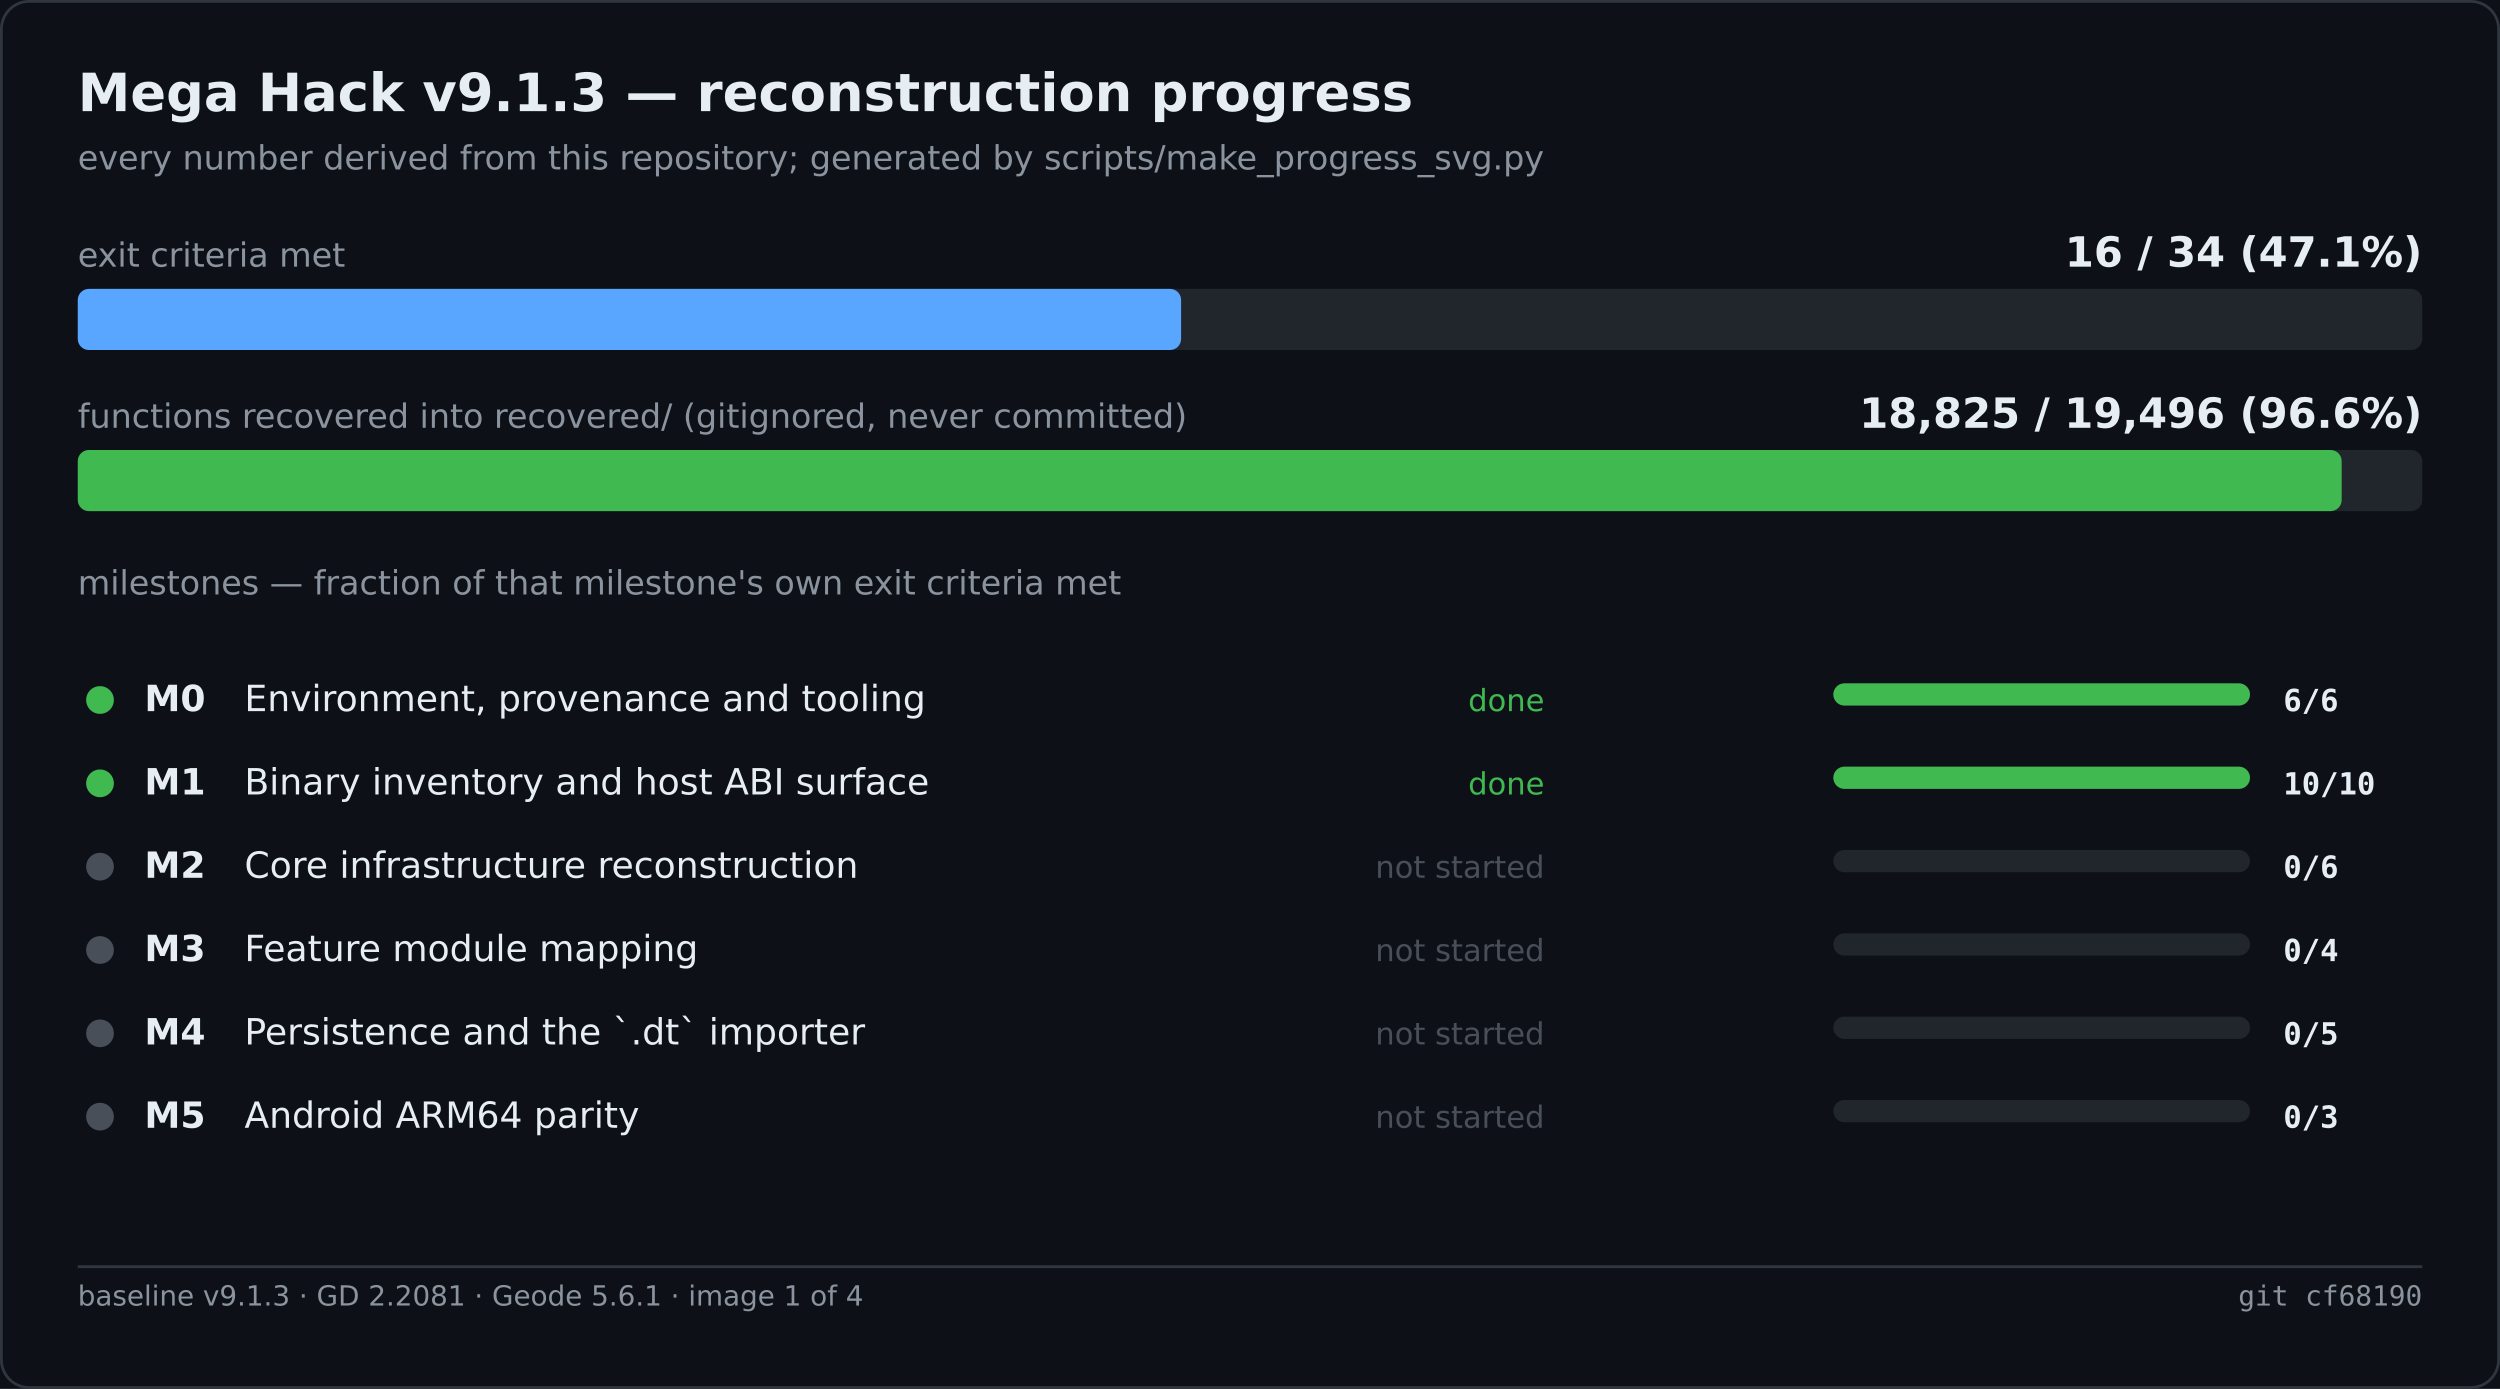
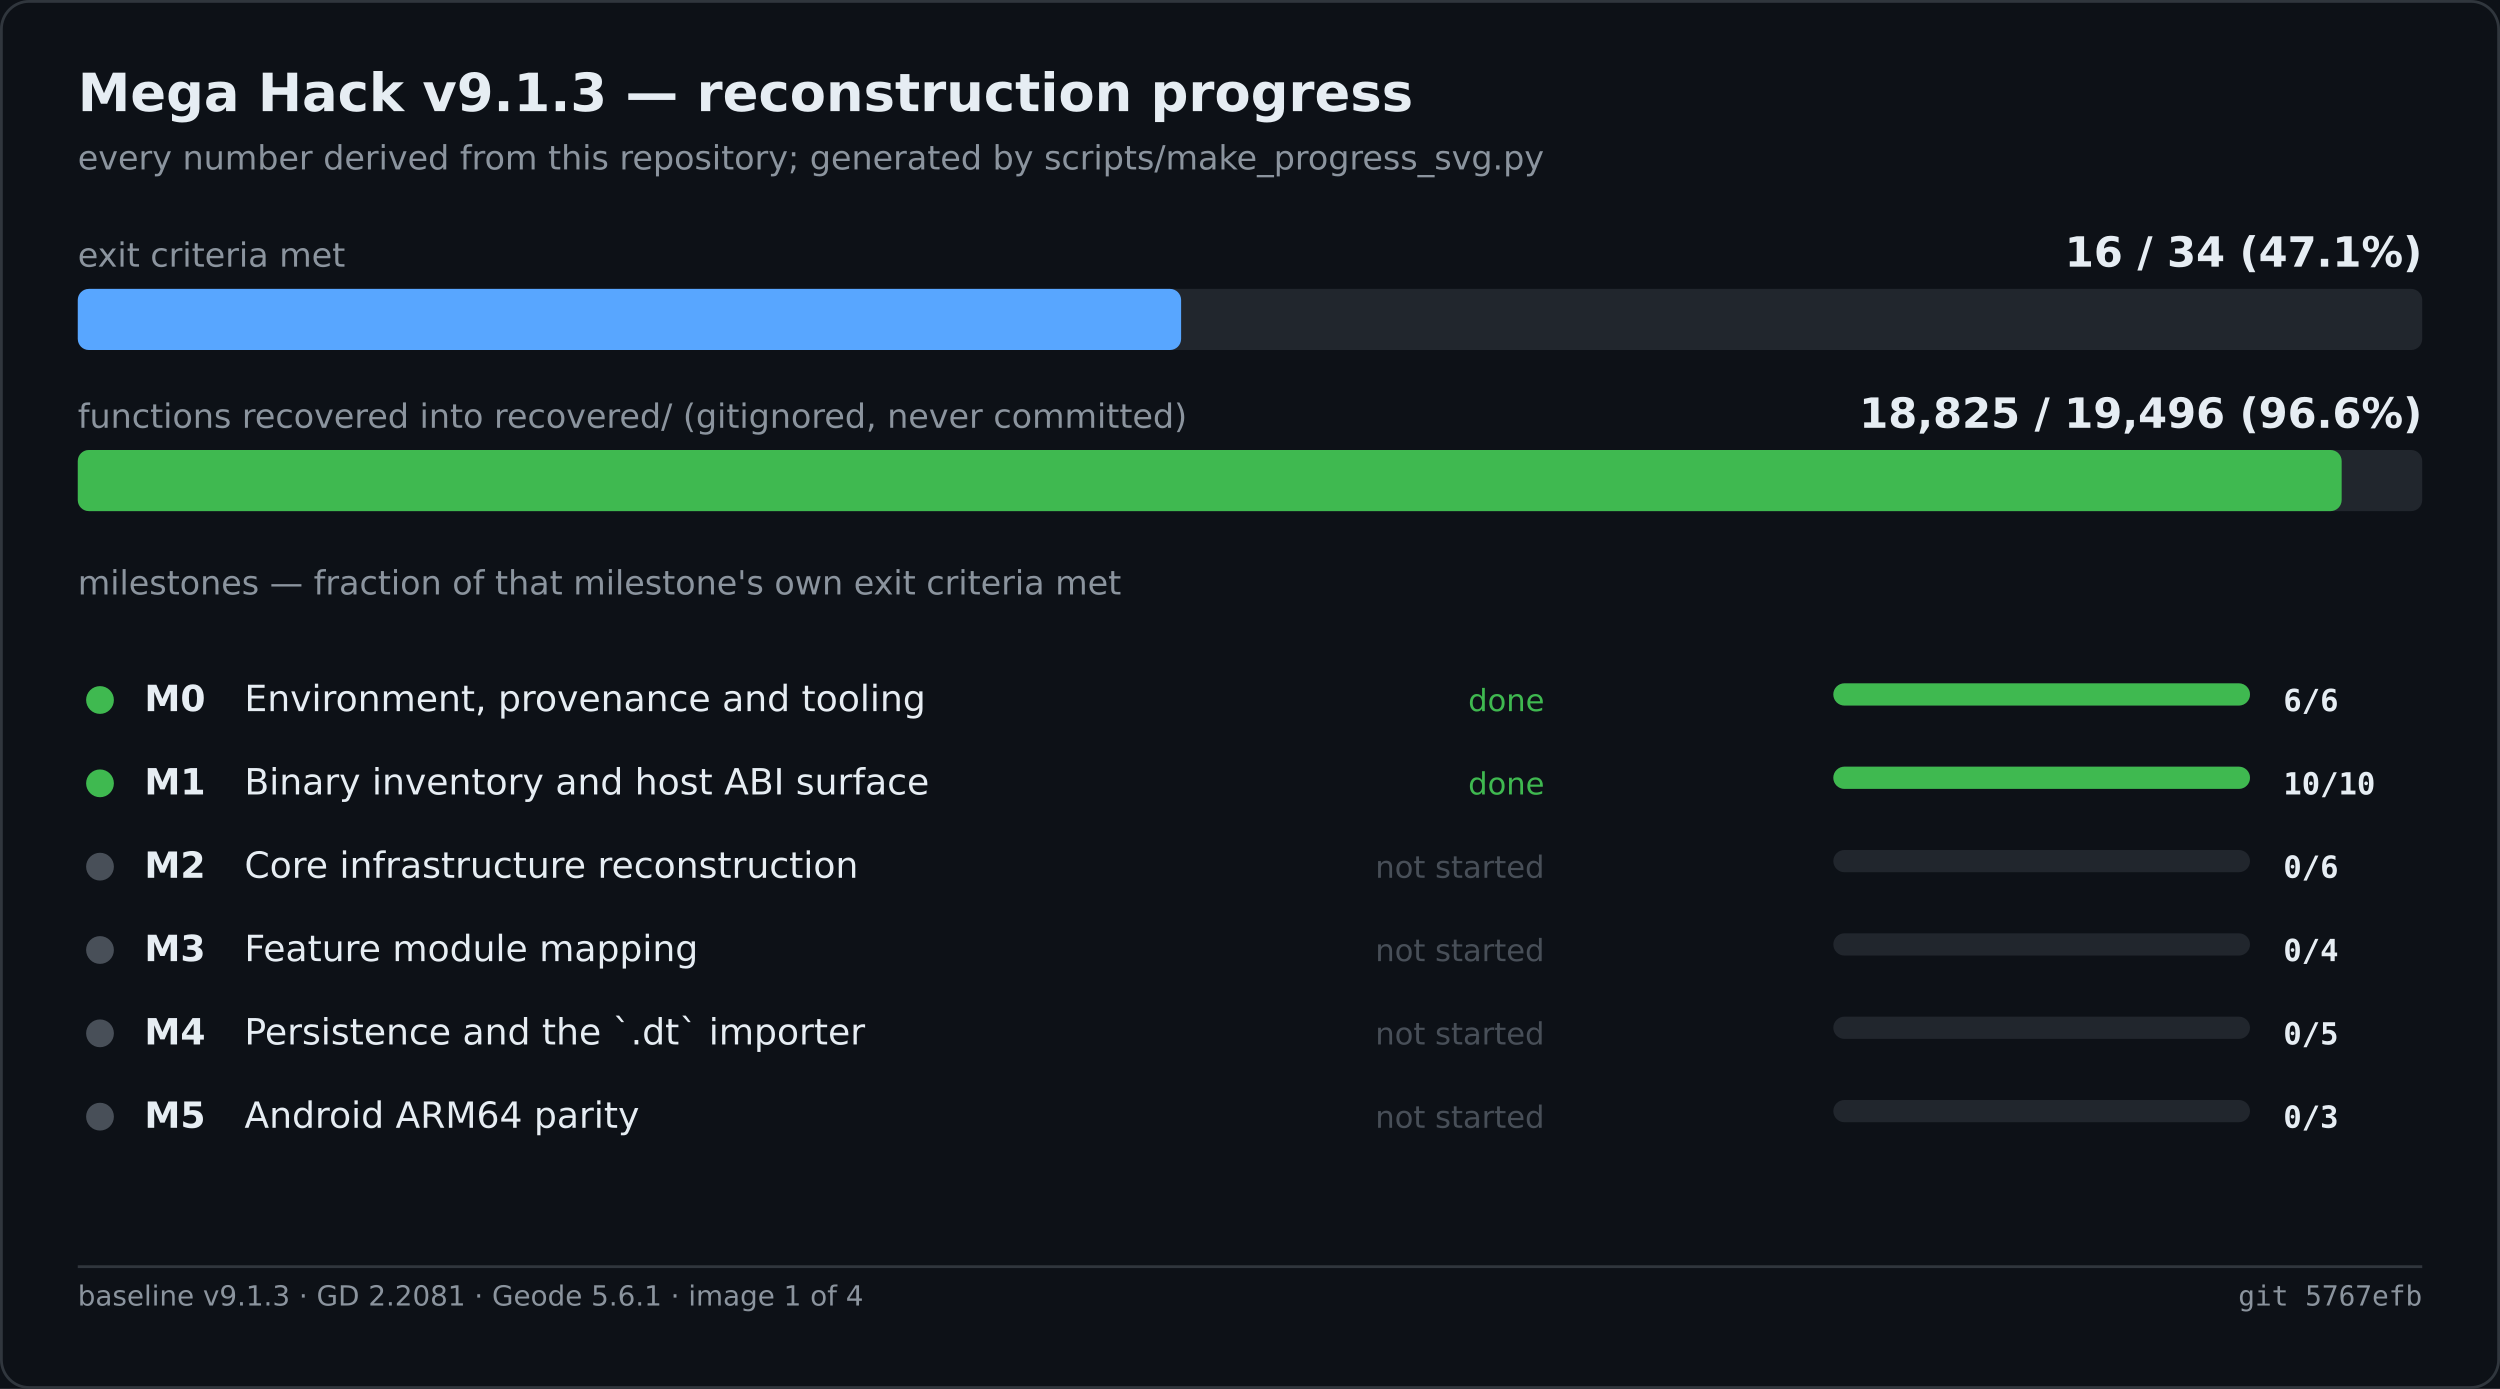
<svg xmlns="http://www.w3.org/2000/svg" width="900" height="500" viewBox="0 0 900 500" role="img" aria-label="Mega Hack v9.1.3 — reconstruction progress">
  <rect width="900" height="500" fill="#0d1117" />
  <rect x="0.5" y="0.5" width="899" height="499" fill="none" stroke="#30363d" rx="10" />
  <text x="28" y="40" font-family="Segoe UI,DejaVu Sans,Helvetica,sans-serif" font-size="19" font-weight="600" fill="#e6edf3">Mega Hack v9.1.3 — reconstruction progress</text>
  <text x="28" y="61" font-family="Segoe UI,DejaVu Sans,Helvetica,sans-serif" font-size="12" fill="#8b949e">every number derived from this repository; generated by scripts/make_progress_svg.py</text>
  <text x="28.0" y="96.0" font-family="Segoe UI,DejaVu Sans,Helvetica,sans-serif" font-size="12" fill="#8b949e">exit criteria met</text>
  <text x="872.0" y="96.0" font-family="Segoe UI,DejaVu Sans,Helvetica,sans-serif" font-size="15" fill="#e6edf3" font-weight="600" text-anchor="end">16 / 34   (47.1%)</text>
  <rect x="28.0" y="104.0" width="844.0" height="22.0" fill="#21262d" rx="4" />
  <rect x="28.0" y="104.0" width="397.2" height="22.0" fill="#58a6ff" rx="4" />
  <text x="28.0" y="154.0" font-family="Segoe UI,DejaVu Sans,Helvetica,sans-serif" font-size="12" fill="#8b949e">functions recovered into recovered/ (gitignored, never committed)</text>
  <text x="872.0" y="154.0" font-family="Segoe UI,DejaVu Sans,Helvetica,sans-serif" font-size="15" fill="#e6edf3" font-weight="600" text-anchor="end">18,825 / 19,496   (96.6%)</text>
  <rect x="28.0" y="162.0" width="844.0" height="22.0" fill="#21262d" rx="4" />
  <rect x="28.0" y="162.0" width="815.0" height="22.0" fill="#3fb950" rx="4" />
  <text x="28.0" y="214.0" font-family="Segoe UI,DejaVu Sans,Helvetica,sans-serif" font-size="12" fill="#8b949e">milestones — fraction of that milestone's own exit criteria met</text>
  <circle cx="36.0" cy="252.0" r="5" fill="#3fb950" />
  <text x="52.0" y="256.0" font-family="Segoe UI,DejaVu Sans,Helvetica,sans-serif" font-size="13" fill="#e6edf3" font-weight="600">M0</text>
  <text x="88.0" y="256.0" font-family="Segoe UI,DejaVu Sans,Helvetica,sans-serif" font-size="13" fill="#e6edf3">Environment, provenance and tooling</text>
  <text x="556.0" y="256.0" font-family="Segoe UI,DejaVu Sans,Helvetica,sans-serif" font-size="11" fill="#3fb950" text-anchor="end">done</text>
  <rect x="660.0" y="246.0" width="150.0" height="8.0" fill="#21262d" rx="4" />
  <rect x="660.0" y="246.0" width="150.0" height="8.0" fill="#3fb950" rx="4" />
  <text x="822.0" y="256.0" font-family="Cascadia Mono,Consolas,DejaVu Sans Mono,monospace" font-size="11" fill="#e6edf3" font-weight="600">6/6</text>
  <circle cx="36.0" cy="282.0" r="5" fill="#3fb950" />
  <text x="52.0" y="286.0" font-family="Segoe UI,DejaVu Sans,Helvetica,sans-serif" font-size="13" fill="#e6edf3" font-weight="600">M1</text>
  <text x="88.0" y="286.0" font-family="Segoe UI,DejaVu Sans,Helvetica,sans-serif" font-size="13" fill="#e6edf3">Binary inventory and host ABI surface</text>
  <text x="556.0" y="286.0" font-family="Segoe UI,DejaVu Sans,Helvetica,sans-serif" font-size="11" fill="#3fb950" text-anchor="end">done</text>
  <rect x="660.0" y="276.0" width="150.0" height="8.0" fill="#21262d" rx="4" />
  <rect x="660.0" y="276.0" width="150.0" height="8.0" fill="#3fb950" rx="4" />
  <text x="822.0" y="286.0" font-family="Cascadia Mono,Consolas,DejaVu Sans Mono,monospace" font-size="11" fill="#e6edf3" font-weight="600">10/10</text>
  <circle cx="36.0" cy="312.0" r="5" fill="#484f58" />
  <text x="52.0" y="316.0" font-family="Segoe UI,DejaVu Sans,Helvetica,sans-serif" font-size="13" fill="#e6edf3" font-weight="600">M2</text>
  <text x="88.0" y="316.0" font-family="Segoe UI,DejaVu Sans,Helvetica,sans-serif" font-size="13" fill="#e6edf3">Core infrastructure reconstruction</text>
  <text x="556.0" y="316.0" font-family="Segoe UI,DejaVu Sans,Helvetica,sans-serif" font-size="11" fill="#484f58" text-anchor="end">not started</text>
  <rect x="660.0" y="306.0" width="150.0" height="8.0" fill="#21262d" rx="4" />
  <text x="822.0" y="316.0" font-family="Cascadia Mono,Consolas,DejaVu Sans Mono,monospace" font-size="11" fill="#e6edf3" font-weight="600">0/6</text>
  <circle cx="36.0" cy="342.0" r="5" fill="#484f58" />
  <text x="52.0" y="346.0" font-family="Segoe UI,DejaVu Sans,Helvetica,sans-serif" font-size="13" fill="#e6edf3" font-weight="600">M3</text>
  <text x="88.0" y="346.0" font-family="Segoe UI,DejaVu Sans,Helvetica,sans-serif" font-size="13" fill="#e6edf3">Feature module mapping</text>
  <text x="556.0" y="346.0" font-family="Segoe UI,DejaVu Sans,Helvetica,sans-serif" font-size="11" fill="#484f58" text-anchor="end">not started</text>
  <rect x="660.0" y="336.0" width="150.0" height="8.0" fill="#21262d" rx="4" />
  <text x="822.0" y="346.0" font-family="Cascadia Mono,Consolas,DejaVu Sans Mono,monospace" font-size="11" fill="#e6edf3" font-weight="600">0/4</text>
  <circle cx="36.0" cy="372.0" r="5" fill="#484f58" />
  <text x="52.0" y="376.0" font-family="Segoe UI,DejaVu Sans,Helvetica,sans-serif" font-size="13" fill="#e6edf3" font-weight="600">M4</text>
  <text x="88.0" y="376.0" font-family="Segoe UI,DejaVu Sans,Helvetica,sans-serif" font-size="13" fill="#e6edf3">Persistence and the `.dt` importer</text>
  <text x="556.0" y="376.0" font-family="Segoe UI,DejaVu Sans,Helvetica,sans-serif" font-size="11" fill="#484f58" text-anchor="end">not started</text>
  <rect x="660.0" y="366.0" width="150.0" height="8.0" fill="#21262d" rx="4" />
  <text x="822.0" y="376.0" font-family="Cascadia Mono,Consolas,DejaVu Sans Mono,monospace" font-size="11" fill="#e6edf3" font-weight="600">0/5</text>
  <circle cx="36.0" cy="402.0" r="5" fill="#484f58" />
  <text x="52.0" y="406.0" font-family="Segoe UI,DejaVu Sans,Helvetica,sans-serif" font-size="13" fill="#e6edf3" font-weight="600">M5</text>
  <text x="88.0" y="406.0" font-family="Segoe UI,DejaVu Sans,Helvetica,sans-serif" font-size="13" fill="#e6edf3">Android ARM64 parity</text>
  <text x="556.0" y="406.0" font-family="Segoe UI,DejaVu Sans,Helvetica,sans-serif" font-size="11" fill="#484f58" text-anchor="end">not started</text>
  <rect x="660.0" y="396.0" width="150.0" height="8.0" fill="#21262d" rx="4" />
  <text x="822.0" y="406.0" font-family="Cascadia Mono,Consolas,DejaVu Sans Mono,monospace" font-size="11" fill="#e6edf3" font-weight="600">0/3</text>
  <line x1="28.0" y1="456.0" x2="872.0" y2="456.0" stroke="#30363d" stroke-width="1" />
  <text x="28.0" y="470.0" font-family="Segoe UI,DejaVu Sans,Helvetica,sans-serif" font-size="10" fill="#8b949e">baseline v9.1.3 · GD 2.2081 · Geode 5.6.1 · image 1 of 4</text>
-   <text x="872.0" y="470.0" font-family="Cascadia Mono,Consolas,DejaVu Sans Mono,monospace" font-size="10" fill="#8b949e" text-anchor="end">git cf68190</text>
+   <text x="872.0" y="470.0" font-family="Cascadia Mono,Consolas,DejaVu Sans Mono,monospace" font-size="10" fill="#8b949e" text-anchor="end">git 5767efb</text>
</svg>
